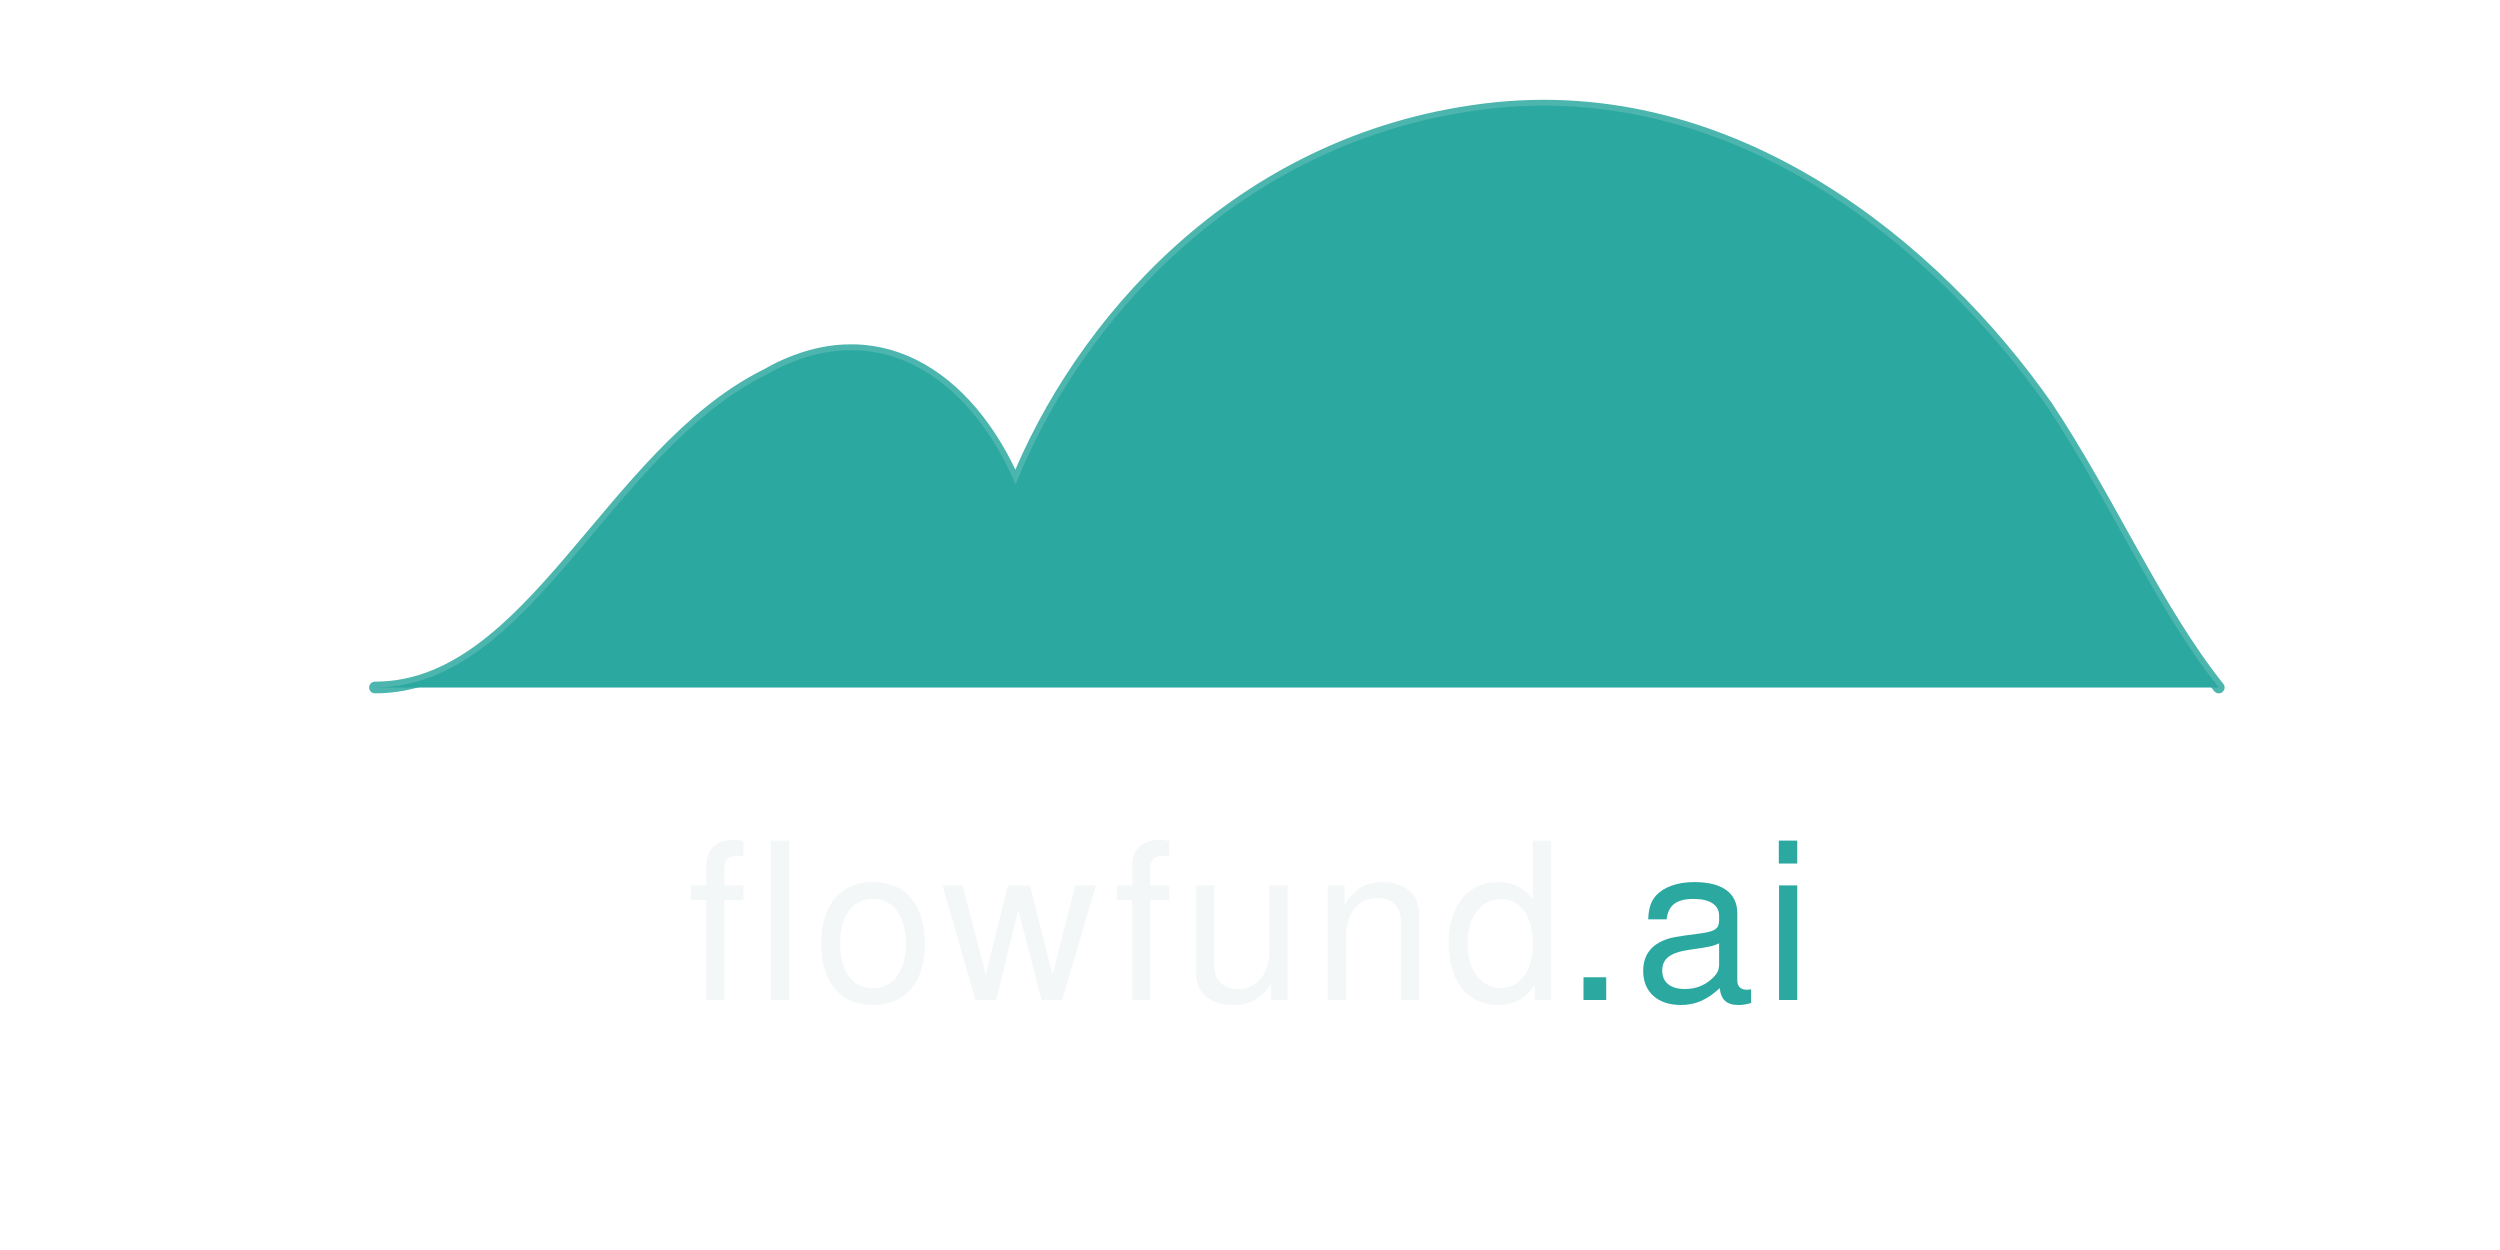
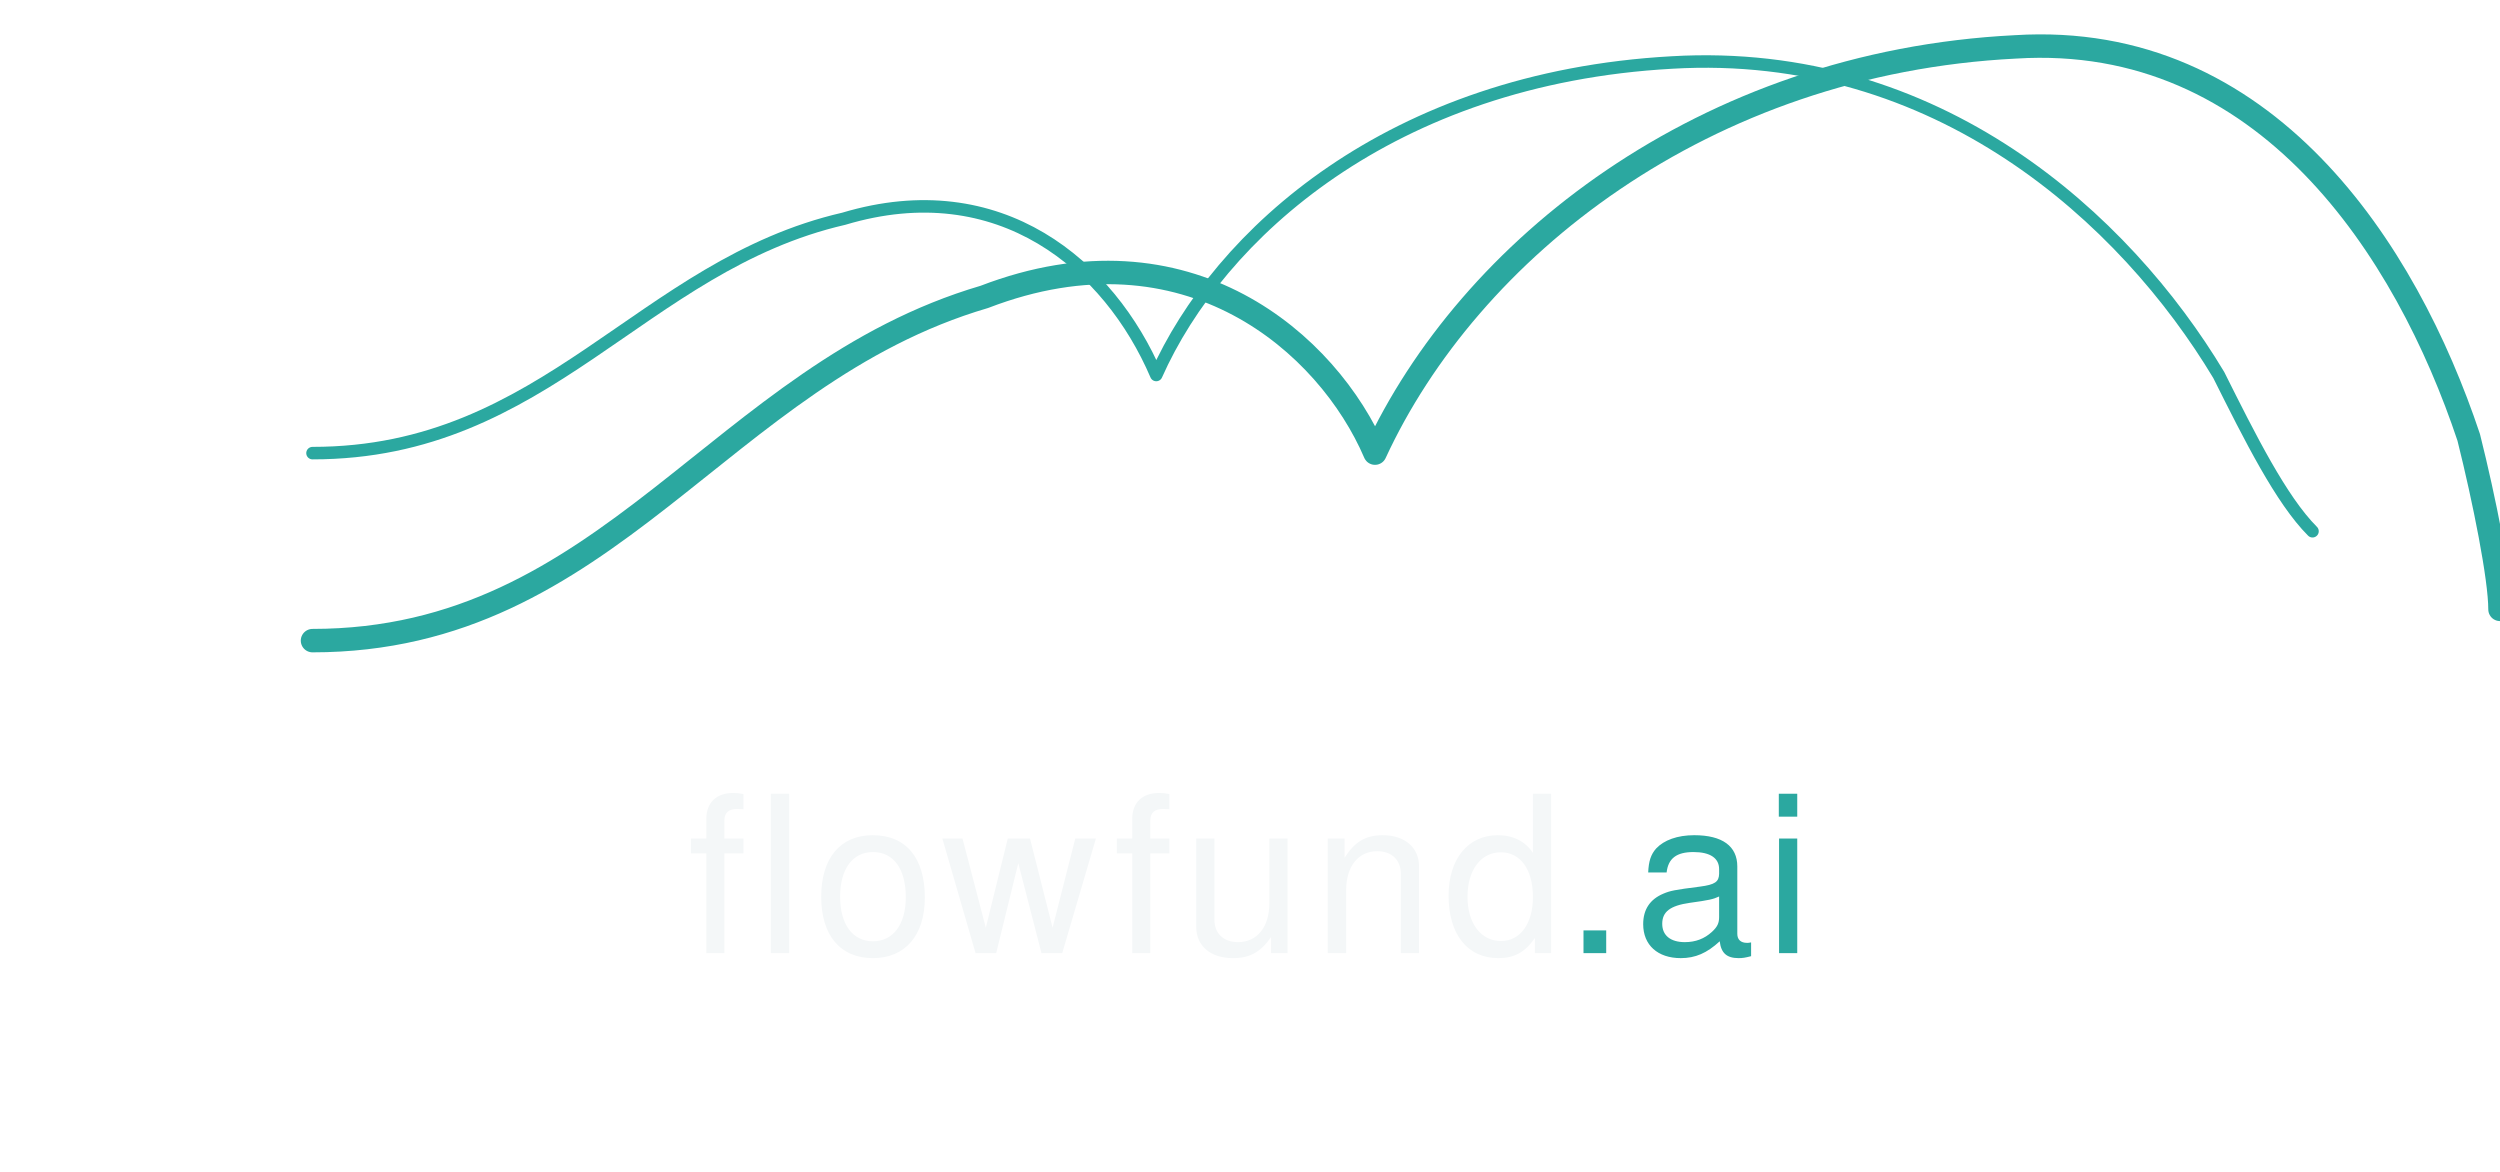
- <svg xmlns="http://www.w3.org/2000/svg" viewBox="0 0 320 160" role="img" aria-label="flowfund.ai">
-   <path fill="#2BA8A0" d="M48 88        C68 88 78 58 98 48        C112 40 124 48 130 62        C138 42 158 18 190 14        C222 10 248 32 262 52        C270 64 276 78 284 88        L48 88 Z" />
-   <path fill="none" stroke="#2BA8A0" stroke-width="1.5" stroke-linecap="round" opacity="0.85" d="M48 88 C68 88 78 58 98 48 C112 40 124 48 130 62 C138 42 158 18 190 14 C222 10 248 32 262 52 C270 64 276 78 284 88" />
-   <text x="160" y="128" text-anchor="middle" fill="#F4F7F8" font-family="'Outfit', 'Helvetica Neue', Helvetica, Arial, sans-serif" font-size="28" font-weight="500" letter-spacing="0.04em">flowfund<tspan fill="#2BA8A0" font-weight="400">.ai</tspan>
+ <svg xmlns="http://www.w3.org/2000/svg" viewBox="0 0 320 150" role="img" aria-label="flowfund.ai">
+   <g fill="none" stroke="#2BA8A0" stroke-linecap="round" stroke-linejoin="round">
+     <path stroke-width="1.6" d="M40 58 C70 58 82 34 108 28 C128 22 142 34 148 48 C156 30 178 10 214 8 C248 6 272 28 284 48 C288 56 292 64 296 68" />
+     <path stroke-width="3.0" d="M40 82 C78 82 92 48 126 38 C152 28 170 44 176 58 C188 32 218 8 258 6 C290 4 308 32 316 56 C318 64 320 74 320 78" />
+   </g>
+   <text x="160" y="122" text-anchor="middle" fill="#F4F7F8" font-family="'Outfit', 'Helvetica Neue', Helvetica, Arial, sans-serif" font-size="28" font-weight="500" letter-spacing="0.04em">flowfund<tspan fill="#2BA8A0" font-weight="400">.ai</tspan>
  </text>
</svg>
